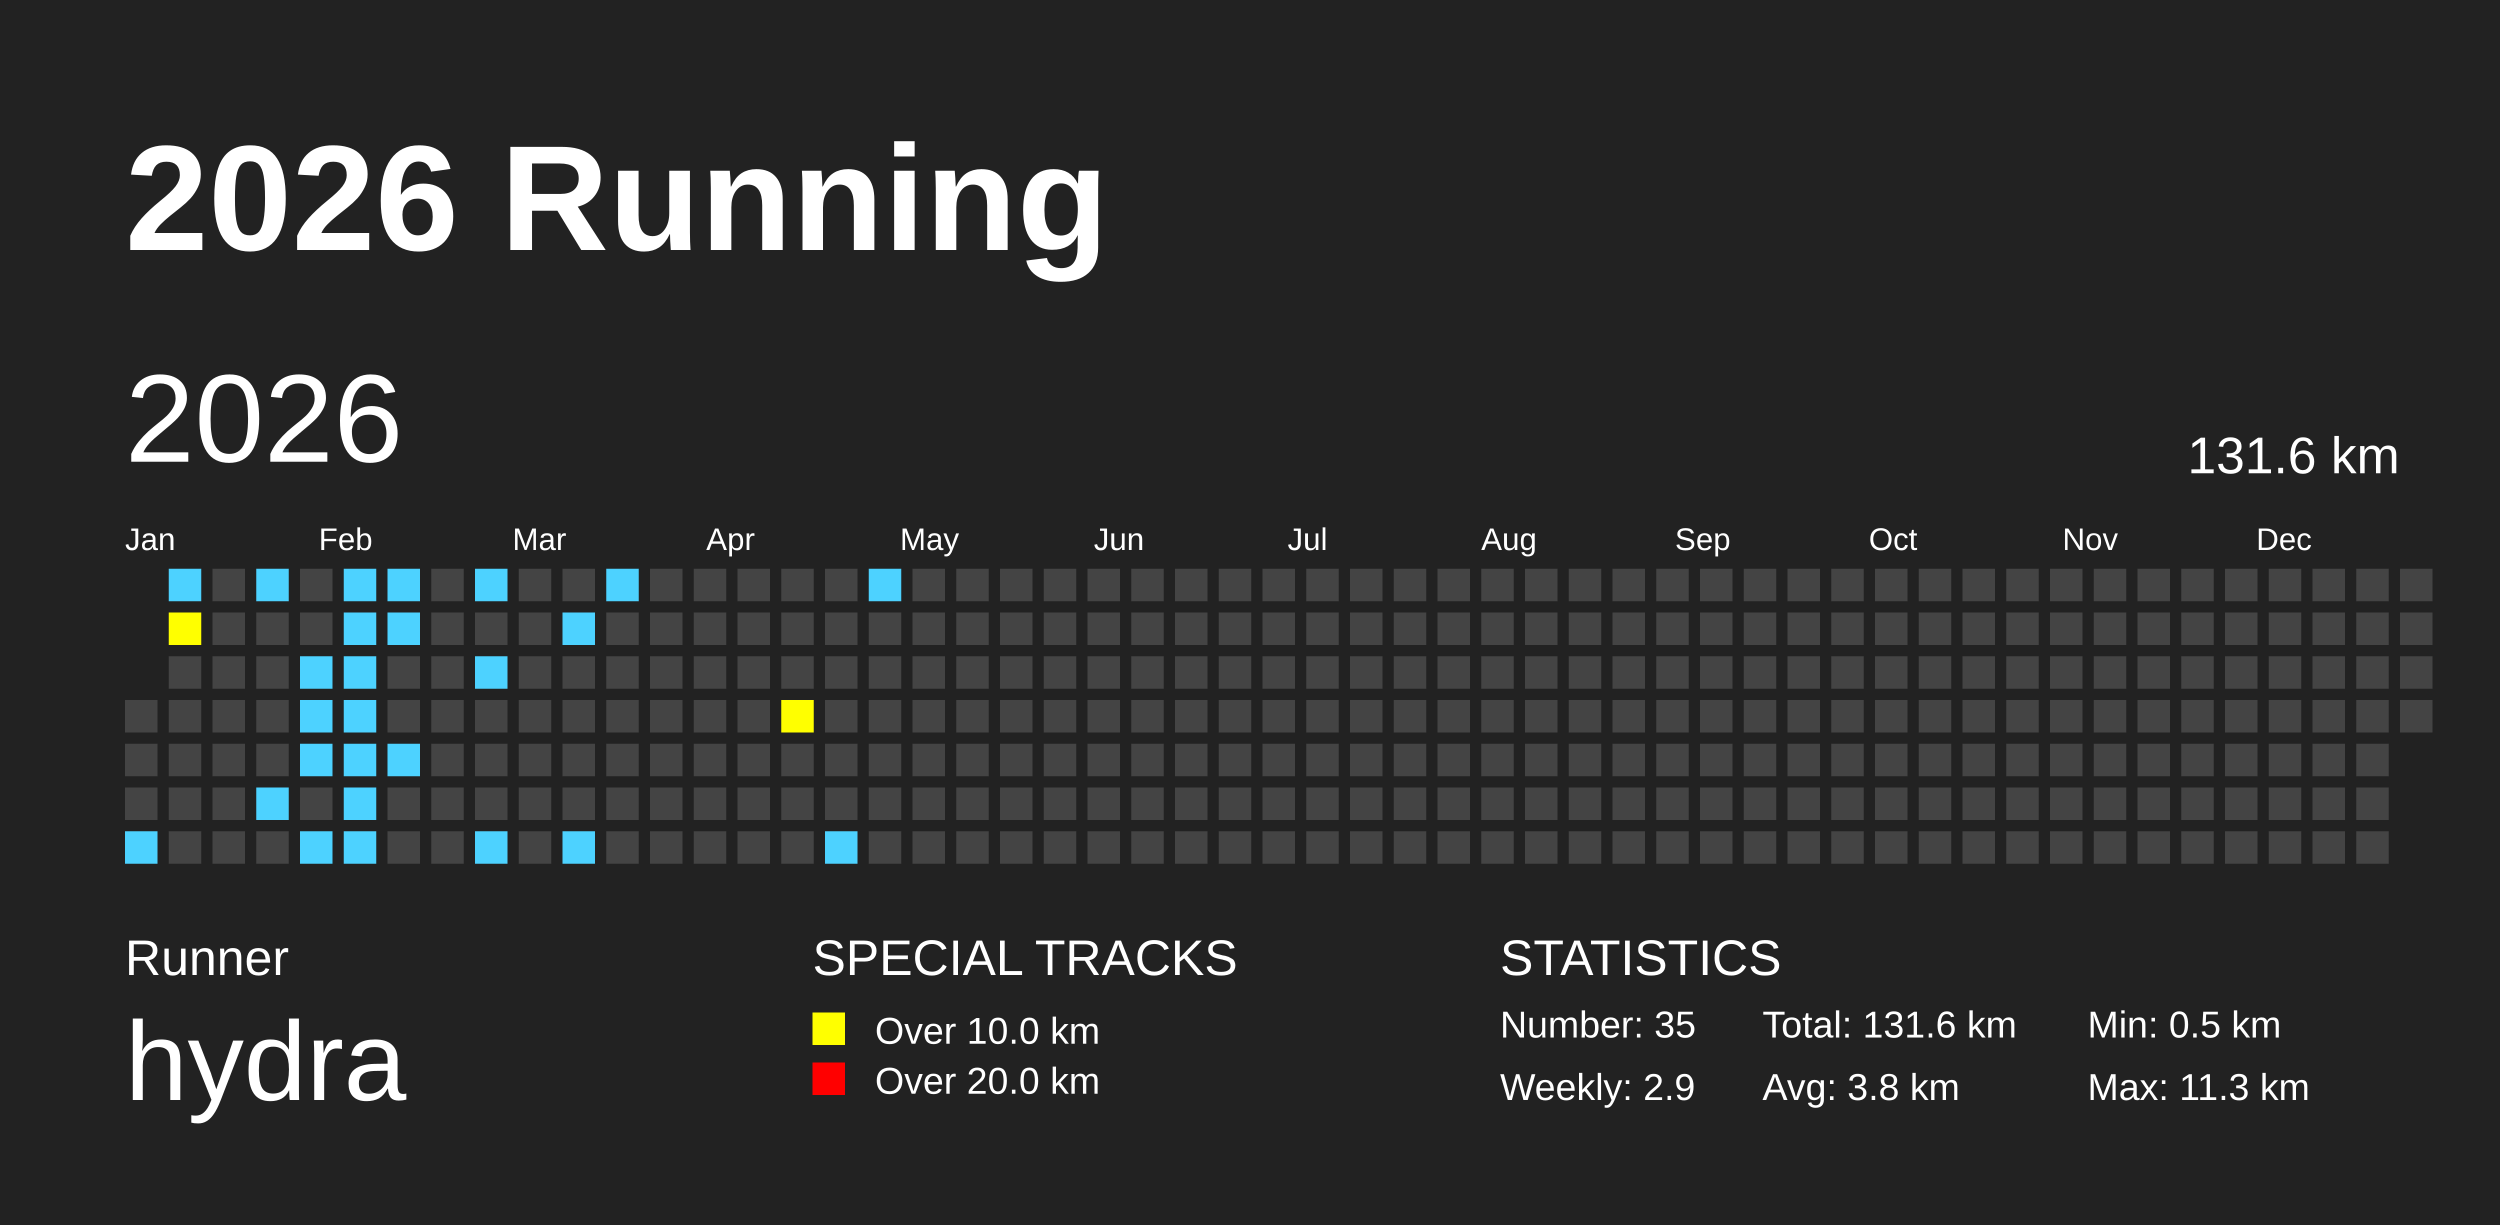
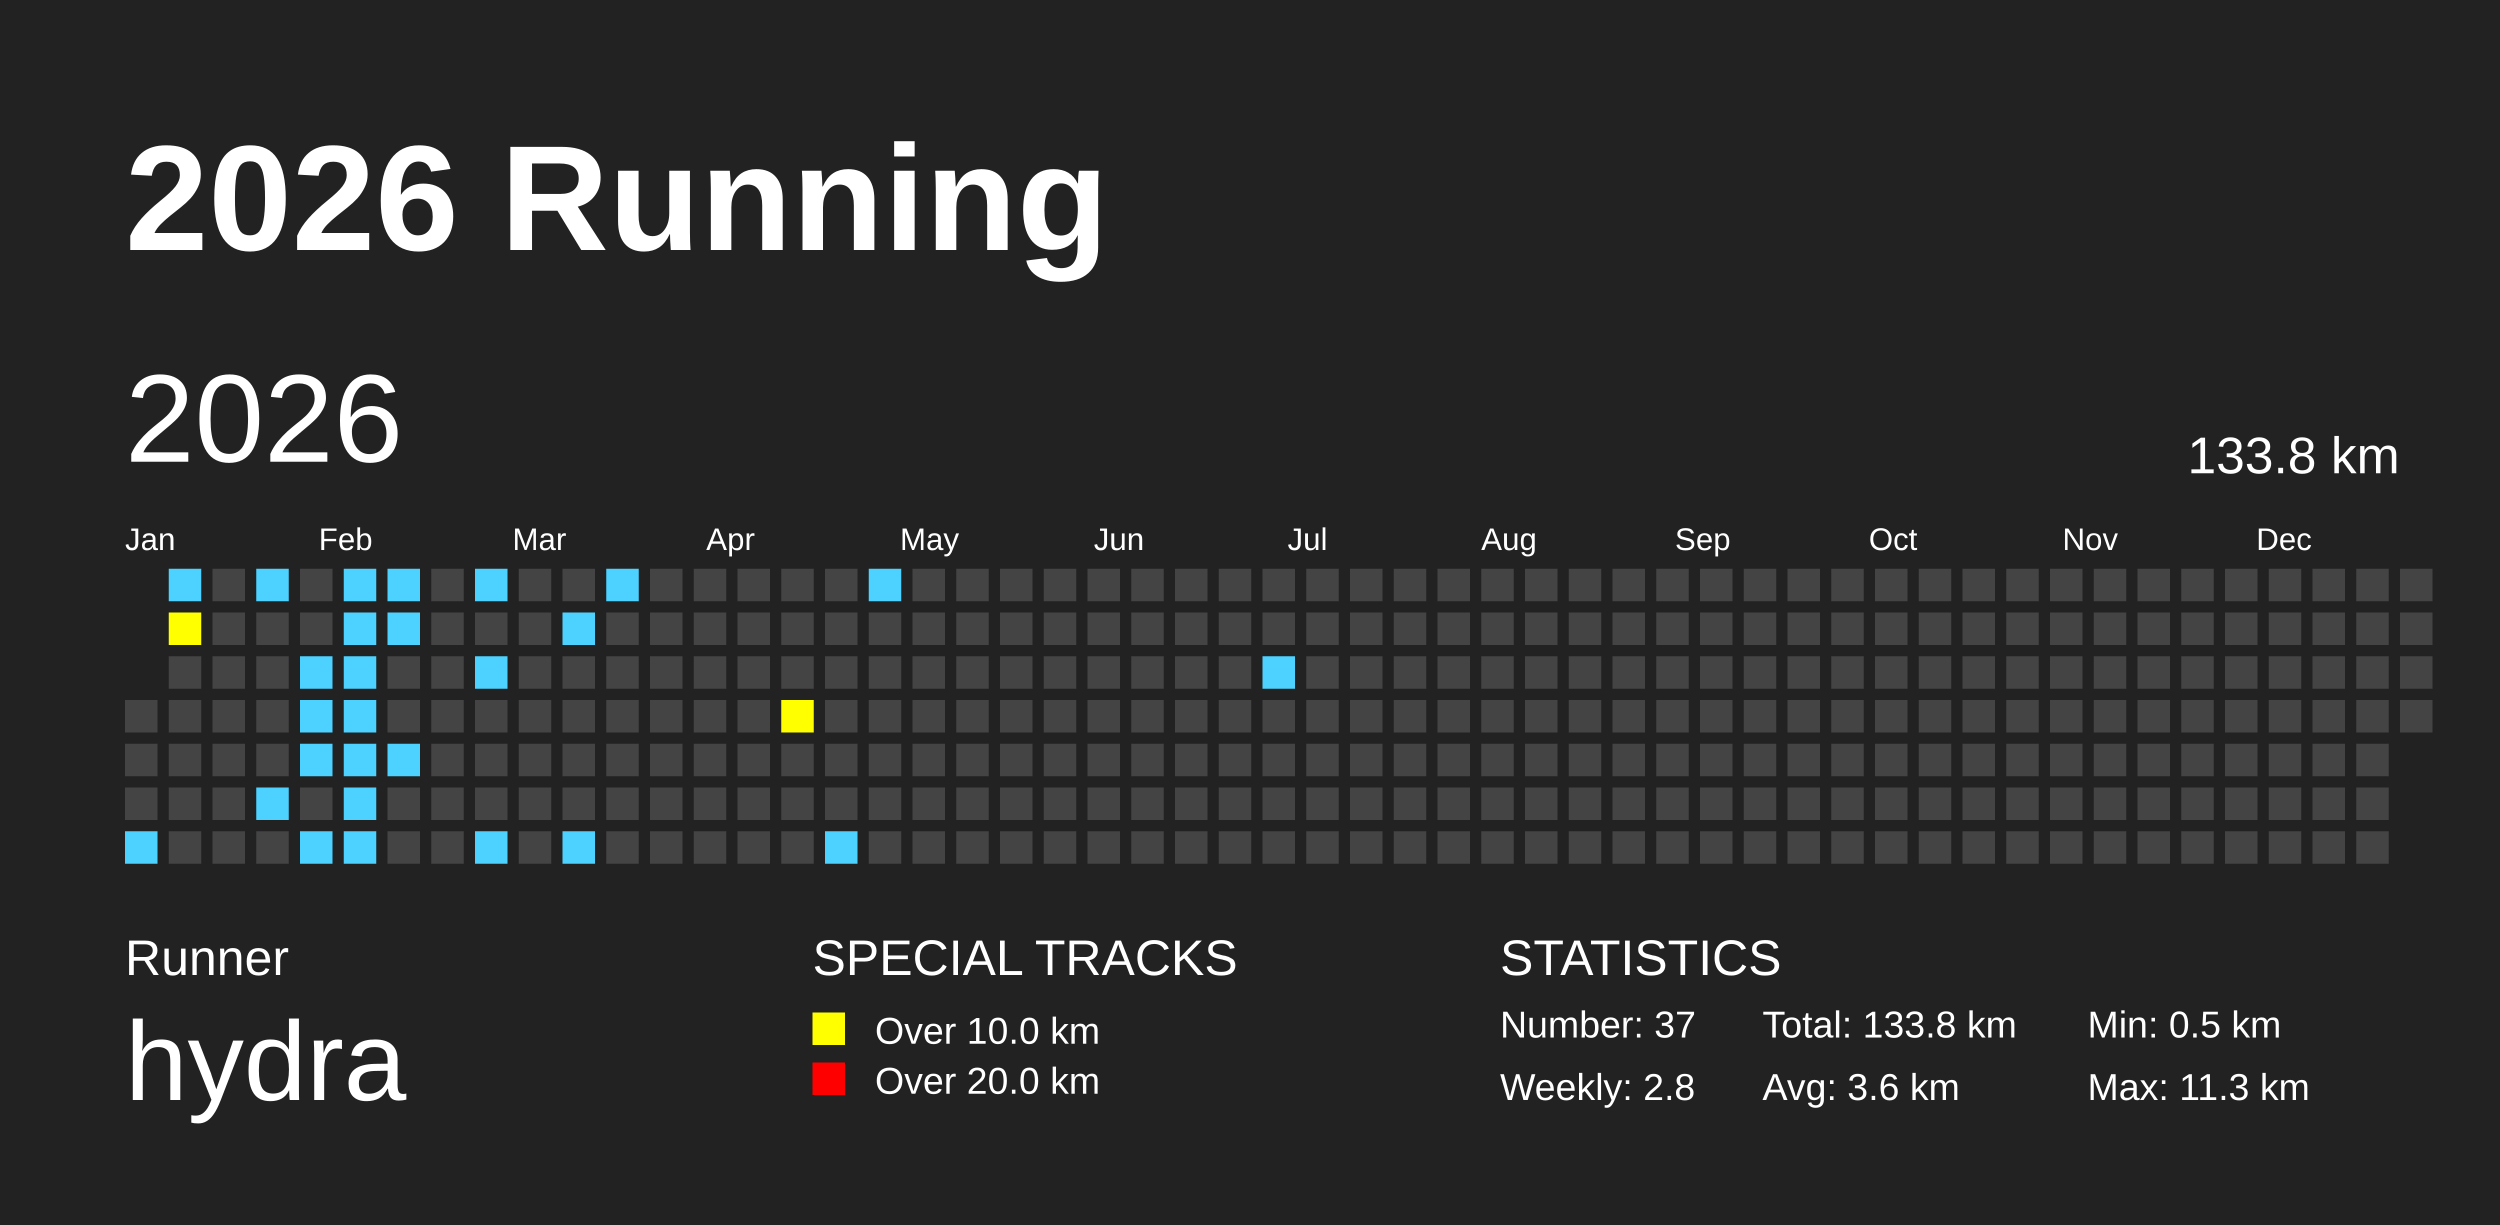
<svg xmlns="http://www.w3.org/2000/svg" baseProfile="full" height="98mm" version="1.1" viewBox="0,0,200,98" width="200mm">
  <defs />
  <rect fill="#222222" height="98" width="200" x="0" y="0" />
  <text fill="#FFFFFF" style="font-size:12px; font-family:Arial; font-weight:bold;" x="10" y="20">2026 Running</text>
  <text fill="#FFFFFF" style="font-size:4px; font-family:Arial" x="10" y="78">Runner</text>
  <text fill="#FFFFFF" style="font-size:9px; font-family:Arial" x="10" y="88">hydra</text>
  <text fill="#FFFFFF" style="font-size:4px; font-family:Arial" x="65" y="78">SPECIAL TRACKS</text>
  <rect fill="yellow" height="2.6" width="2.6" x="65" y="81" />
  <text fill="#FFFFFF" style="font-size:3px; font-family:Arial" x="70" y="83.5">Over 10.0 km</text>
  <rect fill="red" height="2.6" width="2.6" x="65" y="85" />
  <text fill="#FFFFFF" style="font-size:3px; font-family:Arial" x="70" y="87.5">Over 20.0 km</text>
  <text fill="#FFFFFF" style="font-size:4px; font-family:Arial" x="120" y="78">STATISTICS</text>
-   <text fill="#FFFFFF" style="font-size:3px; font-family:Arial" x="120" y="83">Number: 35</text>
-   <text fill="#FFFFFF" style="font-size:3px; font-family:Arial" x="120" y="88">Weekly: 2.9</text>
-   <text fill="#FFFFFF" style="font-size:3px; font-family:Arial" x="141" y="83">Total: 131.6 km</text>
-   <text fill="#FFFFFF" style="font-size:3px; font-family:Arial" x="141" y="88">Avg: 3.8 km</text>
+   <text fill="#FFFFFF" style="font-size:3px; font-family:Arial" x="120" y="83">Number: 37</text>
+   <text fill="#FFFFFF" style="font-size:3px; font-family:Arial" x="120" y="88">Weekly: 2.8</text>
+   <text fill="#FFFFFF" style="font-size:3px; font-family:Arial" x="141" y="83">Total: 133.8 km</text>
+   <text fill="#FFFFFF" style="font-size:3px; font-family:Arial" x="141" y="88">Avg: 3.6 km</text>
  <text fill="#FFFFFF" style="font-size:3px; font-family:Arial" x="167" y="83">Min: 0.5 km</text>
  <text fill="#FFFFFF" style="font-size:3px; font-family:Arial" x="167" y="88">Max: 11.3 km</text>
  <text dominant-baseline="hanging" fill="#FFFFFF" style="font-size:10.0px; font-family:Arial;" x="10" y="30">2026</text>
-   <text dominant-baseline="hanging" fill="#FFFFFF" style="font-size:4.125px; font-family:Arial;" x="175" y="35">131.6 km</text>
+   <text dominant-baseline="hanging" fill="#FFFFFF" style="font-size:4.125px; font-family:Arial;" x="175" y="35">133.8 km</text>
  <text fill="#FFFFFF" style="font-size:2.5px; font-family:Arial" x="10.0" y="44">Jan</text>
  <text fill="#FFFFFF" style="font-size:2.5px; font-family:Arial" x="25.5" y="44">Feb</text>
  <text fill="#FFFFFF" style="font-size:2.5px; font-family:Arial" x="41.0" y="44">Mar</text>
  <text fill="#FFFFFF" style="font-size:2.5px; font-family:Arial" x="56.5" y="44">Apr</text>
  <text fill="#FFFFFF" style="font-size:2.5px; font-family:Arial" x="72.0" y="44">May</text>
  <text fill="#FFFFFF" style="font-size:2.5px; font-family:Arial" x="87.5" y="44">Jun</text>
  <text fill="#FFFFFF" style="font-size:2.5px; font-family:Arial" x="103.0" y="44">Jul</text>
  <text fill="#FFFFFF" style="font-size:2.5px; font-family:Arial" x="118.5" y="44">Aug</text>
  <text fill="#FFFFFF" style="font-size:2.5px; font-family:Arial" x="134.0" y="44">Sep</text>
  <text fill="#FFFFFF" style="font-size:2.5px; font-family:Arial" x="149.5" y="44">Oct</text>
  <text fill="#FFFFFF" style="font-size:2.5px; font-family:Arial" x="165.0" y="44">Nov</text>
  <text fill="#FFFFFF" style="font-size:2.5px; font-family:Arial" x="180.5" y="44">Dec</text>
  <rect fill="#444444" height="2.6" width="2.6" x="10.0" y="56.0" />
  <rect fill="#444444" height="2.6" width="2.6" x="10.0" y="59.5" />
  <rect fill="#444444" height="2.6" width="2.6" x="10.0" y="63.0" />
  <rect fill="#4DD2FF" height="2.6" width="2.6" x="10.0" y="66.5" />
  <rect fill="#4DD2FF" height="2.6" width="2.6" x="13.5" y="45.5" />
  <rect fill="yellow" height="2.6" width="2.6" x="13.5" y="49.0" />
  <rect fill="#444444" height="2.6" width="2.6" x="13.5" y="52.5" />
  <rect fill="#444444" height="2.6" width="2.6" x="13.5" y="56.0" />
  <rect fill="#444444" height="2.6" width="2.6" x="13.5" y="59.5" />
  <rect fill="#444444" height="2.6" width="2.6" x="13.5" y="63.0" />
  <rect fill="#444444" height="2.6" width="2.6" x="13.5" y="66.5" />
  <rect fill="#444444" height="2.6" width="2.6" x="17.0" y="45.5" />
  <rect fill="#444444" height="2.6" width="2.6" x="17.0" y="49.0" />
  <rect fill="#444444" height="2.6" width="2.6" x="17.0" y="52.5" />
  <rect fill="#444444" height="2.6" width="2.6" x="17.0" y="56.0" />
  <rect fill="#444444" height="2.6" width="2.6" x="17.0" y="59.5" />
  <rect fill="#444444" height="2.6" width="2.6" x="17.0" y="63.0" />
  <rect fill="#444444" height="2.6" width="2.6" x="17.0" y="66.5" />
  <rect fill="#4DD2FF" height="2.6" width="2.6" x="20.5" y="45.5" />
  <rect fill="#444444" height="2.6" width="2.6" x="20.5" y="49.0" />
  <rect fill="#444444" height="2.6" width="2.6" x="20.5" y="52.5" />
  <rect fill="#444444" height="2.6" width="2.6" x="20.5" y="56.0" />
  <rect fill="#444444" height="2.6" width="2.6" x="20.5" y="59.5" />
  <rect fill="#4DD2FF" height="2.6" width="2.6" x="20.5" y="63.0" />
  <rect fill="#444444" height="2.6" width="2.6" x="20.5" y="66.5" />
  <rect fill="#444444" height="2.6" width="2.6" x="24.0" y="45.5" />
  <rect fill="#444444" height="2.6" width="2.6" x="24.0" y="49.0" />
  <rect fill="#4DD2FF" height="2.6" width="2.6" x="24.0" y="52.5" />
  <rect fill="#4DD2FF" height="2.6" width="2.6" x="24.0" y="56.0" />
  <rect fill="#4DD2FF" height="2.6" width="2.6" x="24.0" y="59.5" />
  <rect fill="#444444" height="2.6" width="2.6" x="24.0" y="63.0" />
  <rect fill="#4DD2FF" height="2.6" width="2.6" x="24.0" y="66.5" />
  <rect fill="#4DD2FF" height="2.6" width="2.6" x="27.5" y="45.5" />
  <rect fill="#4DD2FF" height="2.6" width="2.6" x="27.5" y="49.0" />
  <rect fill="#4DD2FF" height="2.6" width="2.6" x="27.5" y="52.5" />
  <rect fill="#4DD2FF" height="2.6" width="2.6" x="27.5" y="56.0" />
  <rect fill="#4DD2FF" height="2.6" width="2.6" x="27.5" y="59.5" />
  <rect fill="#4DD2FF" height="2.6" width="2.6" x="27.5" y="63.0" />
  <rect fill="#4DD2FF" height="2.6" width="2.6" x="27.5" y="66.5" />
  <rect fill="#4DD2FF" height="2.6" width="2.6" x="31.0" y="45.5" />
  <rect fill="#4DD2FF" height="2.6" width="2.6" x="31.0" y="49.0" />
  <rect fill="#444444" height="2.6" width="2.6" x="31.0" y="52.5" />
  <rect fill="#444444" height="2.6" width="2.6" x="31.0" y="56.0" />
  <rect fill="#4DD2FF" height="2.6" width="2.6" x="31.0" y="59.5" />
  <rect fill="#444444" height="2.6" width="2.6" x="31.0" y="63.0" />
  <rect fill="#444444" height="2.6" width="2.6" x="31.0" y="66.5" />
  <rect fill="#444444" height="2.6" width="2.6" x="34.5" y="45.5" />
  <rect fill="#444444" height="2.6" width="2.6" x="34.5" y="49.0" />
  <rect fill="#444444" height="2.6" width="2.6" x="34.5" y="52.5" />
  <rect fill="#444444" height="2.6" width="2.6" x="34.5" y="56.0" />
  <rect fill="#444444" height="2.6" width="2.6" x="34.5" y="59.5" />
  <rect fill="#444444" height="2.6" width="2.6" x="34.5" y="63.0" />
  <rect fill="#444444" height="2.6" width="2.6" x="34.5" y="66.5" />
  <rect fill="#4DD2FF" height="2.6" width="2.6" x="38.0" y="45.5" />
  <rect fill="#444444" height="2.6" width="2.6" x="38.0" y="49.0" />
  <rect fill="#4DD2FF" height="2.6" width="2.6" x="38.0" y="52.5" />
  <rect fill="#444444" height="2.6" width="2.6" x="38.0" y="56.0" />
  <rect fill="#444444" height="2.6" width="2.6" x="38.0" y="59.5" />
  <rect fill="#444444" height="2.6" width="2.6" x="38.0" y="63.0" />
  <rect fill="#4DD2FF" height="2.6" width="2.6" x="38.0" y="66.5" />
  <rect fill="#444444" height="2.6" width="2.6" x="41.5" y="45.5" />
  <rect fill="#444444" height="2.6" width="2.6" x="41.5" y="49.0" />
  <rect fill="#444444" height="2.6" width="2.6" x="41.5" y="52.5" />
  <rect fill="#444444" height="2.6" width="2.6" x="41.5" y="56.0" />
  <rect fill="#444444" height="2.6" width="2.6" x="41.5" y="59.5" />
  <rect fill="#444444" height="2.6" width="2.6" x="41.5" y="63.0" />
  <rect fill="#444444" height="2.6" width="2.6" x="41.5" y="66.5" />
  <rect fill="#444444" height="2.6" width="2.6" x="45.0" y="45.5" />
  <rect fill="#4DD2FF" height="2.6" width="2.6" x="45.0" y="49.0" />
  <rect fill="#444444" height="2.6" width="2.6" x="45.0" y="52.5" />
  <rect fill="#444444" height="2.6" width="2.6" x="45.0" y="56.0" />
  <rect fill="#444444" height="2.6" width="2.6" x="45.0" y="59.5" />
  <rect fill="#444444" height="2.6" width="2.6" x="45.0" y="63.0" />
  <rect fill="#4DD2FF" height="2.6" width="2.6" x="45.0" y="66.5" />
  <rect fill="#4DD2FF" height="2.6" width="2.6" x="48.5" y="45.5" />
  <rect fill="#444444" height="2.6" width="2.6" x="48.5" y="49.0" />
  <rect fill="#444444" height="2.6" width="2.6" x="48.5" y="52.5" />
  <rect fill="#444444" height="2.6" width="2.6" x="48.5" y="56.0" />
  <rect fill="#444444" height="2.6" width="2.6" x="48.5" y="59.5" />
  <rect fill="#444444" height="2.6" width="2.6" x="48.5" y="63.0" />
  <rect fill="#444444" height="2.6" width="2.6" x="48.5" y="66.5" />
  <rect fill="#444444" height="2.6" width="2.6" x="52.0" y="45.5" />
  <rect fill="#444444" height="2.6" width="2.6" x="52.0" y="49.0" />
  <rect fill="#444444" height="2.6" width="2.6" x="52.0" y="52.5" />
  <rect fill="#444444" height="2.6" width="2.6" x="52.0" y="56.0" />
  <rect fill="#444444" height="2.6" width="2.6" x="52.0" y="59.5" />
  <rect fill="#444444" height="2.6" width="2.6" x="52.0" y="63.0" />
  <rect fill="#444444" height="2.6" width="2.6" x="52.0" y="66.5" />
  <rect fill="#444444" height="2.6" width="2.6" x="55.5" y="45.5" />
  <rect fill="#444444" height="2.6" width="2.6" x="55.5" y="49.0" />
  <rect fill="#444444" height="2.6" width="2.6" x="55.5" y="52.5" />
  <rect fill="#444444" height="2.6" width="2.6" x="55.5" y="56.0" />
  <rect fill="#444444" height="2.6" width="2.6" x="55.5" y="59.5" />
  <rect fill="#444444" height="2.6" width="2.6" x="55.5" y="63.0" />
  <rect fill="#444444" height="2.6" width="2.6" x="55.5" y="66.5" />
  <rect fill="#444444" height="2.6" width="2.6" x="59.0" y="45.5" />
  <rect fill="#444444" height="2.6" width="2.6" x="59.0" y="49.0" />
  <rect fill="#444444" height="2.6" width="2.6" x="59.0" y="52.5" />
  <rect fill="#444444" height="2.6" width="2.6" x="59.0" y="56.0" />
  <rect fill="#444444" height="2.6" width="2.6" x="59.0" y="59.5" />
  <rect fill="#444444" height="2.6" width="2.6" x="59.0" y="63.0" />
  <rect fill="#444444" height="2.6" width="2.6" x="59.0" y="66.5" />
  <rect fill="#444444" height="2.6" width="2.6" x="62.5" y="45.5" />
  <rect fill="#444444" height="2.6" width="2.6" x="62.5" y="49.0" />
  <rect fill="#444444" height="2.6" width="2.6" x="62.5" y="52.5" />
  <rect fill="yellow" height="2.6" width="2.6" x="62.5" y="56.0" />
  <rect fill="#444444" height="2.6" width="2.6" x="62.5" y="59.5" />
  <rect fill="#444444" height="2.6" width="2.6" x="62.5" y="63.0" />
  <rect fill="#444444" height="2.6" width="2.6" x="62.5" y="66.5" />
  <rect fill="#444444" height="2.6" width="2.6" x="66.0" y="45.5" />
  <rect fill="#444444" height="2.6" width="2.6" x="66.0" y="49.0" />
  <rect fill="#444444" height="2.6" width="2.6" x="66.0" y="52.5" />
  <rect fill="#444444" height="2.6" width="2.6" x="66.0" y="56.0" />
  <rect fill="#444444" height="2.6" width="2.6" x="66.0" y="59.5" />
  <rect fill="#444444" height="2.6" width="2.6" x="66.0" y="63.0" />
  <rect fill="#4DD2FF" height="2.6" width="2.6" x="66.0" y="66.5" />
  <rect fill="#4DD2FF" height="2.6" width="2.6" x="69.5" y="45.5" />
  <rect fill="#444444" height="2.6" width="2.6" x="69.5" y="49.0" />
  <rect fill="#444444" height="2.6" width="2.6" x="69.5" y="52.5" />
  <rect fill="#444444" height="2.6" width="2.6" x="69.5" y="56.0" />
  <rect fill="#444444" height="2.6" width="2.6" x="69.5" y="59.5" />
  <rect fill="#444444" height="2.6" width="2.6" x="69.5" y="63.0" />
  <rect fill="#444444" height="2.6" width="2.6" x="69.5" y="66.5" />
  <rect fill="#444444" height="2.6" width="2.6" x="73.0" y="45.5" />
  <rect fill="#444444" height="2.6" width="2.6" x="73.0" y="49.0" />
  <rect fill="#444444" height="2.6" width="2.6" x="73.0" y="52.5" />
  <rect fill="#444444" height="2.6" width="2.6" x="73.0" y="56.0" />
  <rect fill="#444444" height="2.6" width="2.6" x="73.0" y="59.5" />
  <rect fill="#444444" height="2.6" width="2.6" x="73.0" y="63.0" />
  <rect fill="#444444" height="2.6" width="2.6" x="73.0" y="66.5" />
  <rect fill="#444444" height="2.6" width="2.6" x="76.5" y="45.5" />
  <rect fill="#444444" height="2.6" width="2.6" x="76.5" y="49.0" />
  <rect fill="#444444" height="2.6" width="2.6" x="76.5" y="52.5" />
  <rect fill="#444444" height="2.6" width="2.6" x="76.5" y="56.0" />
  <rect fill="#444444" height="2.6" width="2.6" x="76.5" y="59.5" />
  <rect fill="#444444" height="2.6" width="2.6" x="76.5" y="63.0" />
  <rect fill="#444444" height="2.6" width="2.6" x="76.5" y="66.5" />
  <rect fill="#444444" height="2.6" width="2.6" x="80.0" y="45.5" />
  <rect fill="#444444" height="2.6" width="2.6" x="80.0" y="49.0" />
  <rect fill="#444444" height="2.6" width="2.6" x="80.0" y="52.5" />
  <rect fill="#444444" height="2.6" width="2.6" x="80.0" y="56.0" />
  <rect fill="#444444" height="2.6" width="2.6" x="80.0" y="59.5" />
  <rect fill="#444444" height="2.6" width="2.6" x="80.0" y="63.0" />
  <rect fill="#444444" height="2.6" width="2.6" x="80.0" y="66.5" />
  <rect fill="#444444" height="2.6" width="2.6" x="83.5" y="45.5" />
  <rect fill="#444444" height="2.6" width="2.6" x="83.5" y="49.0" />
  <rect fill="#444444" height="2.6" width="2.6" x="83.5" y="52.5" />
  <rect fill="#444444" height="2.6" width="2.6" x="83.5" y="56.0" />
  <rect fill="#444444" height="2.6" width="2.6" x="83.5" y="59.5" />
  <rect fill="#444444" height="2.6" width="2.6" x="83.5" y="63.0" />
  <rect fill="#444444" height="2.6" width="2.6" x="83.5" y="66.5" />
  <rect fill="#444444" height="2.6" width="2.6" x="87.0" y="45.5" />
  <rect fill="#444444" height="2.6" width="2.6" x="87.0" y="49.0" />
  <rect fill="#444444" height="2.6" width="2.6" x="87.0" y="52.5" />
  <rect fill="#444444" height="2.6" width="2.6" x="87.0" y="56.0" />
  <rect fill="#444444" height="2.6" width="2.6" x="87.0" y="59.5" />
  <rect fill="#444444" height="2.6" width="2.6" x="87.0" y="63.0" />
  <rect fill="#444444" height="2.6" width="2.6" x="87.0" y="66.5" />
  <rect fill="#444444" height="2.6" width="2.6" x="90.5" y="45.5" />
  <rect fill="#444444" height="2.6" width="2.6" x="90.5" y="49.0" />
  <rect fill="#444444" height="2.6" width="2.6" x="90.5" y="52.5" />
  <rect fill="#444444" height="2.6" width="2.6" x="90.5" y="56.0" />
  <rect fill="#444444" height="2.6" width="2.6" x="90.5" y="59.5" />
  <rect fill="#444444" height="2.6" width="2.6" x="90.5" y="63.0" />
  <rect fill="#444444" height="2.6" width="2.6" x="90.5" y="66.5" />
  <rect fill="#444444" height="2.6" width="2.6" x="94.0" y="45.5" />
  <rect fill="#444444" height="2.6" width="2.6" x="94.0" y="49.0" />
  <rect fill="#444444" height="2.6" width="2.6" x="94.0" y="52.5" />
  <rect fill="#444444" height="2.6" width="2.6" x="94.0" y="56.0" />
  <rect fill="#444444" height="2.6" width="2.6" x="94.0" y="59.5" />
  <rect fill="#444444" height="2.6" width="2.6" x="94.0" y="63.0" />
  <rect fill="#444444" height="2.6" width="2.6" x="94.0" y="66.5" />
  <rect fill="#444444" height="2.6" width="2.6" x="97.5" y="45.5" />
  <rect fill="#444444" height="2.6" width="2.6" x="97.5" y="49.0" />
  <rect fill="#444444" height="2.6" width="2.6" x="97.5" y="52.5" />
  <rect fill="#444444" height="2.6" width="2.6" x="97.5" y="56.0" />
  <rect fill="#444444" height="2.6" width="2.6" x="97.5" y="59.5" />
  <rect fill="#444444" height="2.6" width="2.6" x="97.5" y="63.0" />
  <rect fill="#444444" height="2.6" width="2.6" x="97.5" y="66.5" />
  <rect fill="#444444" height="2.6" width="2.6" x="101.0" y="45.5" />
  <rect fill="#444444" height="2.6" width="2.6" x="101.0" y="49.0" />
-   <rect fill="#444444" height="2.6" width="2.6" x="101.0" y="52.5" />
+   <rect fill="#4DD2FF" height="2.6" width="2.6" x="101.0" y="52.5" />
  <rect fill="#444444" height="2.6" width="2.6" x="101.0" y="56.0" />
  <rect fill="#444444" height="2.6" width="2.6" x="101.0" y="59.5" />
  <rect fill="#444444" height="2.6" width="2.6" x="101.0" y="63.0" />
  <rect fill="#444444" height="2.6" width="2.6" x="101.0" y="66.5" />
  <rect fill="#444444" height="2.6" width="2.6" x="104.5" y="45.5" />
  <rect fill="#444444" height="2.6" width="2.6" x="104.5" y="49.0" />
  <rect fill="#444444" height="2.6" width="2.6" x="104.5" y="52.5" />
  <rect fill="#444444" height="2.6" width="2.6" x="104.5" y="56.0" />
  <rect fill="#444444" height="2.6" width="2.6" x="104.5" y="59.5" />
  <rect fill="#444444" height="2.6" width="2.6" x="104.5" y="63.0" />
  <rect fill="#444444" height="2.6" width="2.6" x="104.5" y="66.5" />
  <rect fill="#444444" height="2.6" width="2.6" x="108.0" y="45.5" />
  <rect fill="#444444" height="2.6" width="2.6" x="108.0" y="49.0" />
  <rect fill="#444444" height="2.6" width="2.6" x="108.0" y="52.5" />
  <rect fill="#444444" height="2.6" width="2.6" x="108.0" y="56.0" />
  <rect fill="#444444" height="2.6" width="2.6" x="108.0" y="59.5" />
  <rect fill="#444444" height="2.6" width="2.6" x="108.0" y="63.0" />
  <rect fill="#444444" height="2.6" width="2.6" x="108.0" y="66.5" />
  <rect fill="#444444" height="2.6" width="2.6" x="111.5" y="45.5" />
  <rect fill="#444444" height="2.6" width="2.6" x="111.5" y="49.0" />
  <rect fill="#444444" height="2.6" width="2.6" x="111.5" y="52.5" />
  <rect fill="#444444" height="2.6" width="2.6" x="111.5" y="56.0" />
  <rect fill="#444444" height="2.6" width="2.6" x="111.5" y="59.5" />
  <rect fill="#444444" height="2.6" width="2.6" x="111.5" y="63.0" />
  <rect fill="#444444" height="2.6" width="2.6" x="111.5" y="66.5" />
  <rect fill="#444444" height="2.6" width="2.6" x="115.0" y="45.5" />
  <rect fill="#444444" height="2.6" width="2.6" x="115.0" y="49.0" />
  <rect fill="#444444" height="2.6" width="2.6" x="115.0" y="52.5" />
  <rect fill="#444444" height="2.6" width="2.6" x="115.0" y="56.0" />
  <rect fill="#444444" height="2.6" width="2.6" x="115.0" y="59.5" />
  <rect fill="#444444" height="2.6" width="2.6" x="115.0" y="63.0" />
  <rect fill="#444444" height="2.6" width="2.6" x="115.0" y="66.5" />
  <rect fill="#444444" height="2.6" width="2.6" x="118.5" y="45.5" />
  <rect fill="#444444" height="2.6" width="2.6" x="118.5" y="49.0" />
  <rect fill="#444444" height="2.6" width="2.6" x="118.5" y="52.5" />
  <rect fill="#444444" height="2.6" width="2.6" x="118.5" y="56.0" />
  <rect fill="#444444" height="2.6" width="2.6" x="118.5" y="59.5" />
  <rect fill="#444444" height="2.6" width="2.6" x="118.5" y="63.0" />
  <rect fill="#444444" height="2.6" width="2.6" x="118.5" y="66.5" />
  <rect fill="#444444" height="2.6" width="2.6" x="122.0" y="45.5" />
  <rect fill="#444444" height="2.6" width="2.6" x="122.0" y="49.0" />
  <rect fill="#444444" height="2.6" width="2.6" x="122.0" y="52.5" />
  <rect fill="#444444" height="2.6" width="2.6" x="122.0" y="56.0" />
  <rect fill="#444444" height="2.6" width="2.6" x="122.0" y="59.5" />
  <rect fill="#444444" height="2.6" width="2.6" x="122.0" y="63.0" />
  <rect fill="#444444" height="2.6" width="2.6" x="122.0" y="66.5" />
  <rect fill="#444444" height="2.6" width="2.6" x="125.5" y="45.5" />
  <rect fill="#444444" height="2.6" width="2.6" x="125.5" y="49.0" />
  <rect fill="#444444" height="2.6" width="2.6" x="125.5" y="52.5" />
  <rect fill="#444444" height="2.6" width="2.6" x="125.5" y="56.0" />
  <rect fill="#444444" height="2.6" width="2.6" x="125.5" y="59.5" />
  <rect fill="#444444" height="2.6" width="2.6" x="125.5" y="63.0" />
  <rect fill="#444444" height="2.6" width="2.6" x="125.5" y="66.5" />
  <rect fill="#444444" height="2.6" width="2.6" x="129.0" y="45.5" />
  <rect fill="#444444" height="2.6" width="2.6" x="129.0" y="49.0" />
  <rect fill="#444444" height="2.6" width="2.6" x="129.0" y="52.5" />
  <rect fill="#444444" height="2.6" width="2.6" x="129.0" y="56.0" />
  <rect fill="#444444" height="2.6" width="2.6" x="129.0" y="59.5" />
  <rect fill="#444444" height="2.6" width="2.6" x="129.0" y="63.0" />
  <rect fill="#444444" height="2.6" width="2.6" x="129.0" y="66.5" />
  <rect fill="#444444" height="2.6" width="2.6" x="132.5" y="45.5" />
  <rect fill="#444444" height="2.6" width="2.6" x="132.5" y="49.0" />
  <rect fill="#444444" height="2.6" width="2.6" x="132.5" y="52.5" />
  <rect fill="#444444" height="2.6" width="2.6" x="132.5" y="56.0" />
  <rect fill="#444444" height="2.6" width="2.6" x="132.5" y="59.5" />
  <rect fill="#444444" height="2.6" width="2.6" x="132.5" y="63.0" />
  <rect fill="#444444" height="2.6" width="2.6" x="132.5" y="66.5" />
  <rect fill="#444444" height="2.6" width="2.6" x="136.0" y="45.5" />
  <rect fill="#444444" height="2.6" width="2.6" x="136.0" y="49.0" />
  <rect fill="#444444" height="2.6" width="2.6" x="136.0" y="52.5" />
  <rect fill="#444444" height="2.6" width="2.6" x="136.0" y="56.0" />
  <rect fill="#444444" height="2.6" width="2.6" x="136.0" y="59.5" />
  <rect fill="#444444" height="2.6" width="2.6" x="136.0" y="63.0" />
  <rect fill="#444444" height="2.6" width="2.6" x="136.0" y="66.5" />
  <rect fill="#444444" height="2.6" width="2.6" x="139.5" y="45.5" />
  <rect fill="#444444" height="2.6" width="2.6" x="139.5" y="49.0" />
  <rect fill="#444444" height="2.6" width="2.6" x="139.5" y="52.5" />
  <rect fill="#444444" height="2.6" width="2.6" x="139.5" y="56.0" />
  <rect fill="#444444" height="2.6" width="2.6" x="139.5" y="59.5" />
  <rect fill="#444444" height="2.6" width="2.6" x="139.5" y="63.0" />
  <rect fill="#444444" height="2.6" width="2.6" x="139.5" y="66.5" />
  <rect fill="#444444" height="2.6" width="2.6" x="143.0" y="45.5" />
  <rect fill="#444444" height="2.6" width="2.6" x="143.0" y="49.0" />
  <rect fill="#444444" height="2.6" width="2.6" x="143.0" y="52.5" />
  <rect fill="#444444" height="2.6" width="2.6" x="143.0" y="56.0" />
  <rect fill="#444444" height="2.6" width="2.6" x="143.0" y="59.5" />
  <rect fill="#444444" height="2.6" width="2.6" x="143.0" y="63.0" />
  <rect fill="#444444" height="2.6" width="2.6" x="143.0" y="66.5" />
  <rect fill="#444444" height="2.6" width="2.6" x="146.5" y="45.5" />
  <rect fill="#444444" height="2.6" width="2.6" x="146.5" y="49.0" />
  <rect fill="#444444" height="2.6" width="2.6" x="146.5" y="52.5" />
  <rect fill="#444444" height="2.6" width="2.6" x="146.5" y="56.0" />
  <rect fill="#444444" height="2.6" width="2.6" x="146.5" y="59.5" />
  <rect fill="#444444" height="2.6" width="2.6" x="146.5" y="63.0" />
  <rect fill="#444444" height="2.6" width="2.6" x="146.5" y="66.5" />
  <rect fill="#444444" height="2.6" width="2.6" x="150.0" y="45.5" />
  <rect fill="#444444" height="2.6" width="2.6" x="150.0" y="49.0" />
  <rect fill="#444444" height="2.6" width="2.6" x="150.0" y="52.5" />
  <rect fill="#444444" height="2.6" width="2.6" x="150.0" y="56.0" />
  <rect fill="#444444" height="2.6" width="2.6" x="150.0" y="59.5" />
  <rect fill="#444444" height="2.6" width="2.6" x="150.0" y="63.0" />
  <rect fill="#444444" height="2.6" width="2.6" x="150.0" y="66.5" />
  <rect fill="#444444" height="2.6" width="2.6" x="153.5" y="45.5" />
  <rect fill="#444444" height="2.6" width="2.6" x="153.5" y="49.0" />
  <rect fill="#444444" height="2.6" width="2.6" x="153.5" y="52.5" />
  <rect fill="#444444" height="2.6" width="2.6" x="153.5" y="56.0" />
  <rect fill="#444444" height="2.6" width="2.6" x="153.5" y="59.5" />
  <rect fill="#444444" height="2.6" width="2.6" x="153.5" y="63.0" />
  <rect fill="#444444" height="2.6" width="2.6" x="153.5" y="66.5" />
  <rect fill="#444444" height="2.6" width="2.6" x="157.0" y="45.5" />
  <rect fill="#444444" height="2.6" width="2.6" x="157.0" y="49.0" />
  <rect fill="#444444" height="2.6" width="2.6" x="157.0" y="52.5" />
  <rect fill="#444444" height="2.6" width="2.6" x="157.0" y="56.0" />
  <rect fill="#444444" height="2.6" width="2.6" x="157.0" y="59.5" />
  <rect fill="#444444" height="2.6" width="2.6" x="157.0" y="63.0" />
  <rect fill="#444444" height="2.6" width="2.6" x="157.0" y="66.5" />
  <rect fill="#444444" height="2.6" width="2.6" x="160.5" y="45.5" />
  <rect fill="#444444" height="2.6" width="2.6" x="160.5" y="49.0" />
  <rect fill="#444444" height="2.6" width="2.6" x="160.5" y="52.5" />
  <rect fill="#444444" height="2.6" width="2.6" x="160.5" y="56.0" />
  <rect fill="#444444" height="2.6" width="2.6" x="160.5" y="59.5" />
  <rect fill="#444444" height="2.6" width="2.6" x="160.5" y="63.0" />
  <rect fill="#444444" height="2.6" width="2.6" x="160.5" y="66.5" />
  <rect fill="#444444" height="2.6" width="2.6" x="164.0" y="45.5" />
  <rect fill="#444444" height="2.6" width="2.6" x="164.0" y="49.0" />
  <rect fill="#444444" height="2.6" width="2.6" x="164.0" y="52.5" />
  <rect fill="#444444" height="2.6" width="2.6" x="164.0" y="56.0" />
  <rect fill="#444444" height="2.6" width="2.6" x="164.0" y="59.5" />
  <rect fill="#444444" height="2.6" width="2.6" x="164.0" y="63.0" />
  <rect fill="#444444" height="2.6" width="2.6" x="164.0" y="66.5" />
  <rect fill="#444444" height="2.6" width="2.6" x="167.5" y="45.5" />
  <rect fill="#444444" height="2.6" width="2.6" x="167.5" y="49.0" />
  <rect fill="#444444" height="2.6" width="2.6" x="167.5" y="52.5" />
  <rect fill="#444444" height="2.6" width="2.6" x="167.5" y="56.0" />
  <rect fill="#444444" height="2.6" width="2.6" x="167.5" y="59.5" />
  <rect fill="#444444" height="2.6" width="2.6" x="167.5" y="63.0" />
  <rect fill="#444444" height="2.6" width="2.6" x="167.5" y="66.5" />
  <rect fill="#444444" height="2.6" width="2.6" x="171.0" y="45.5" />
  <rect fill="#444444" height="2.6" width="2.6" x="171.0" y="49.0" />
  <rect fill="#444444" height="2.6" width="2.6" x="171.0" y="52.5" />
  <rect fill="#444444" height="2.6" width="2.6" x="171.0" y="56.0" />
  <rect fill="#444444" height="2.6" width="2.6" x="171.0" y="59.5" />
  <rect fill="#444444" height="2.6" width="2.6" x="171.0" y="63.0" />
  <rect fill="#444444" height="2.6" width="2.6" x="171.0" y="66.5" />
  <rect fill="#444444" height="2.6" width="2.6" x="174.5" y="45.5" />
  <rect fill="#444444" height="2.6" width="2.6" x="174.5" y="49.0" />
  <rect fill="#444444" height="2.6" width="2.6" x="174.5" y="52.5" />
  <rect fill="#444444" height="2.6" width="2.6" x="174.5" y="56.0" />
  <rect fill="#444444" height="2.6" width="2.6" x="174.5" y="59.5" />
  <rect fill="#444444" height="2.6" width="2.6" x="174.5" y="63.0" />
  <rect fill="#444444" height="2.6" width="2.6" x="174.5" y="66.5" />
  <rect fill="#444444" height="2.6" width="2.6" x="178.0" y="45.5" />
  <rect fill="#444444" height="2.6" width="2.6" x="178.0" y="49.0" />
  <rect fill="#444444" height="2.6" width="2.6" x="178.0" y="52.5" />
  <rect fill="#444444" height="2.6" width="2.6" x="178.0" y="56.0" />
  <rect fill="#444444" height="2.6" width="2.6" x="178.0" y="59.5" />
  <rect fill="#444444" height="2.6" width="2.6" x="178.0" y="63.0" />
  <rect fill="#444444" height="2.6" width="2.6" x="178.0" y="66.5" />
  <rect fill="#444444" height="2.6" width="2.6" x="181.5" y="45.5" />
  <rect fill="#444444" height="2.6" width="2.6" x="181.5" y="49.0" />
  <rect fill="#444444" height="2.6" width="2.6" x="181.5" y="52.5" />
  <rect fill="#444444" height="2.6" width="2.6" x="181.5" y="56.0" />
  <rect fill="#444444" height="2.6" width="2.6" x="181.5" y="59.5" />
  <rect fill="#444444" height="2.6" width="2.6" x="181.5" y="63.0" />
  <rect fill="#444444" height="2.6" width="2.6" x="181.5" y="66.5" />
  <rect fill="#444444" height="2.6" width="2.6" x="185.0" y="45.5" />
  <rect fill="#444444" height="2.6" width="2.6" x="185.0" y="49.0" />
  <rect fill="#444444" height="2.6" width="2.6" x="185.0" y="52.5" />
  <rect fill="#444444" height="2.6" width="2.6" x="185.0" y="56.0" />
  <rect fill="#444444" height="2.6" width="2.6" x="185.0" y="59.5" />
  <rect fill="#444444" height="2.6" width="2.6" x="185.0" y="63.0" />
  <rect fill="#444444" height="2.6" width="2.6" x="185.0" y="66.5" />
  <rect fill="#444444" height="2.6" width="2.6" x="188.5" y="45.5" />
  <rect fill="#444444" height="2.6" width="2.6" x="188.5" y="49.0" />
  <rect fill="#444444" height="2.6" width="2.6" x="188.5" y="52.5" />
  <rect fill="#444444" height="2.6" width="2.6" x="188.5" y="56.0" />
  <rect fill="#444444" height="2.6" width="2.6" x="188.5" y="59.5" />
  <rect fill="#444444" height="2.6" width="2.6" x="188.5" y="63.0" />
  <rect fill="#444444" height="2.6" width="2.6" x="188.5" y="66.5" />
  <rect fill="#444444" height="2.6" width="2.6" x="192.0" y="45.5" />
  <rect fill="#444444" height="2.6" width="2.6" x="192.0" y="49.0" />
  <rect fill="#444444" height="2.6" width="2.6" x="192.0" y="52.5" />
  <rect fill="#444444" height="2.6" width="2.6" x="192.0" y="56.0" />
</svg>
